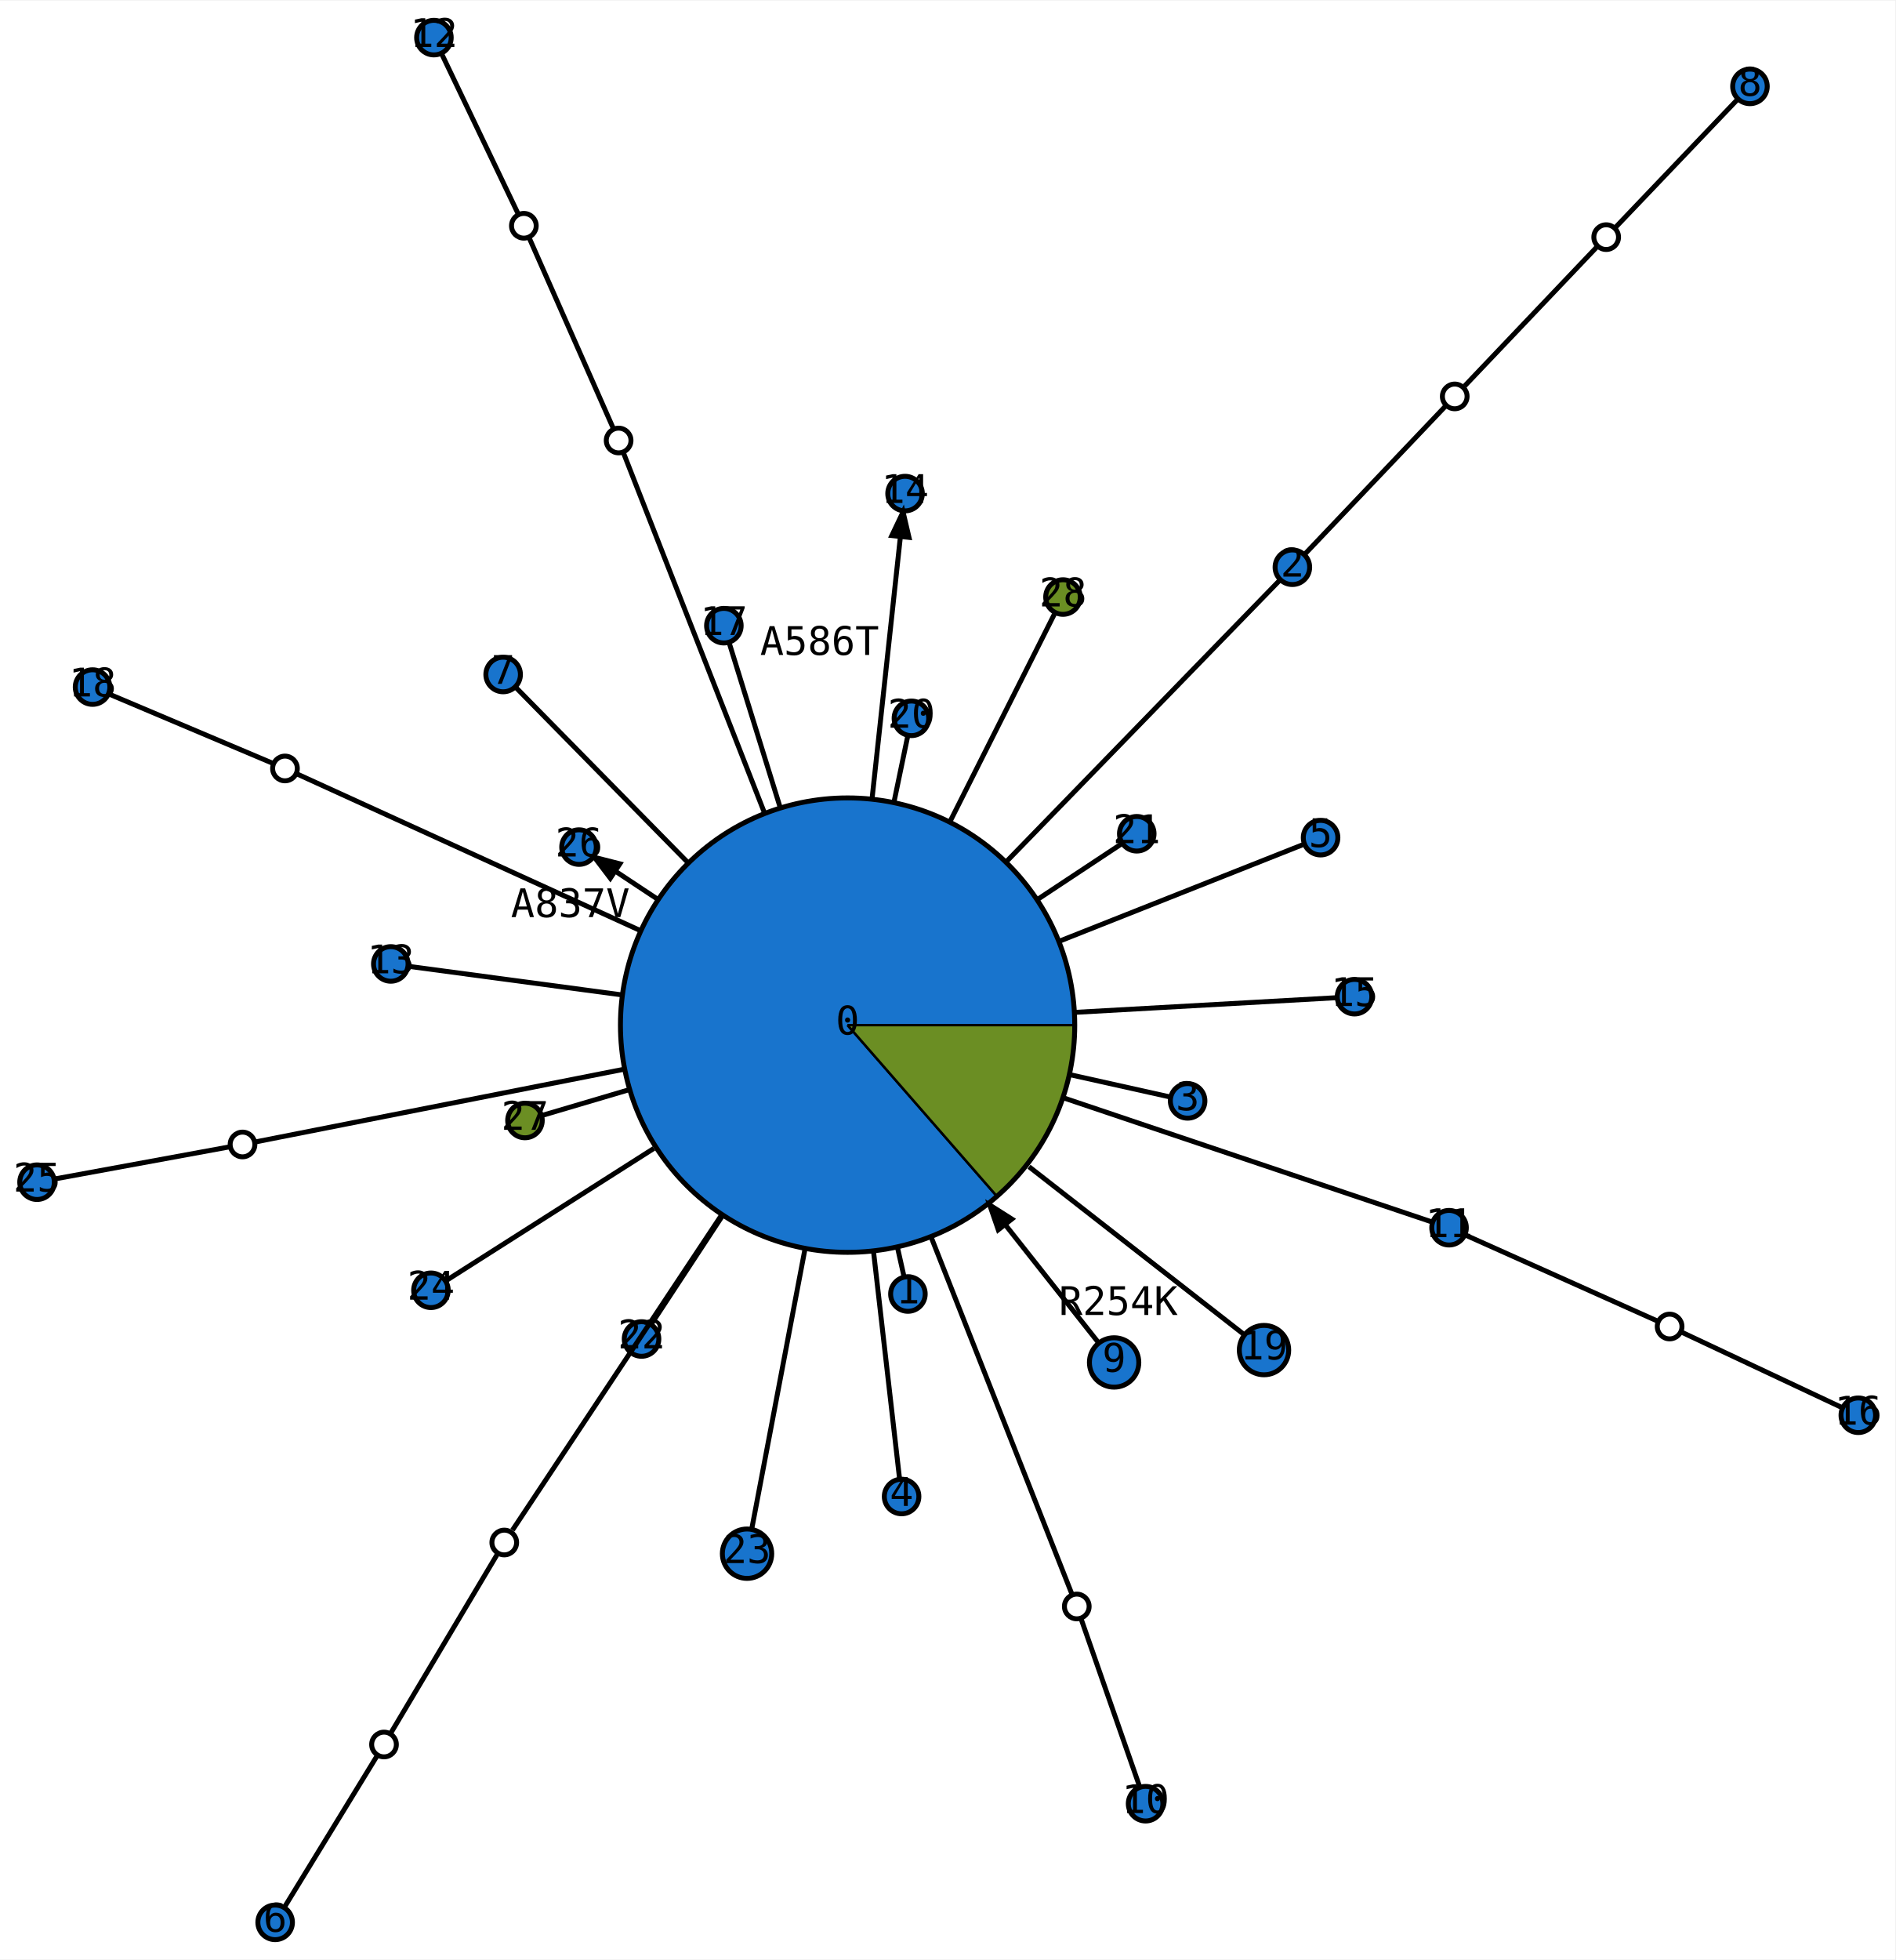
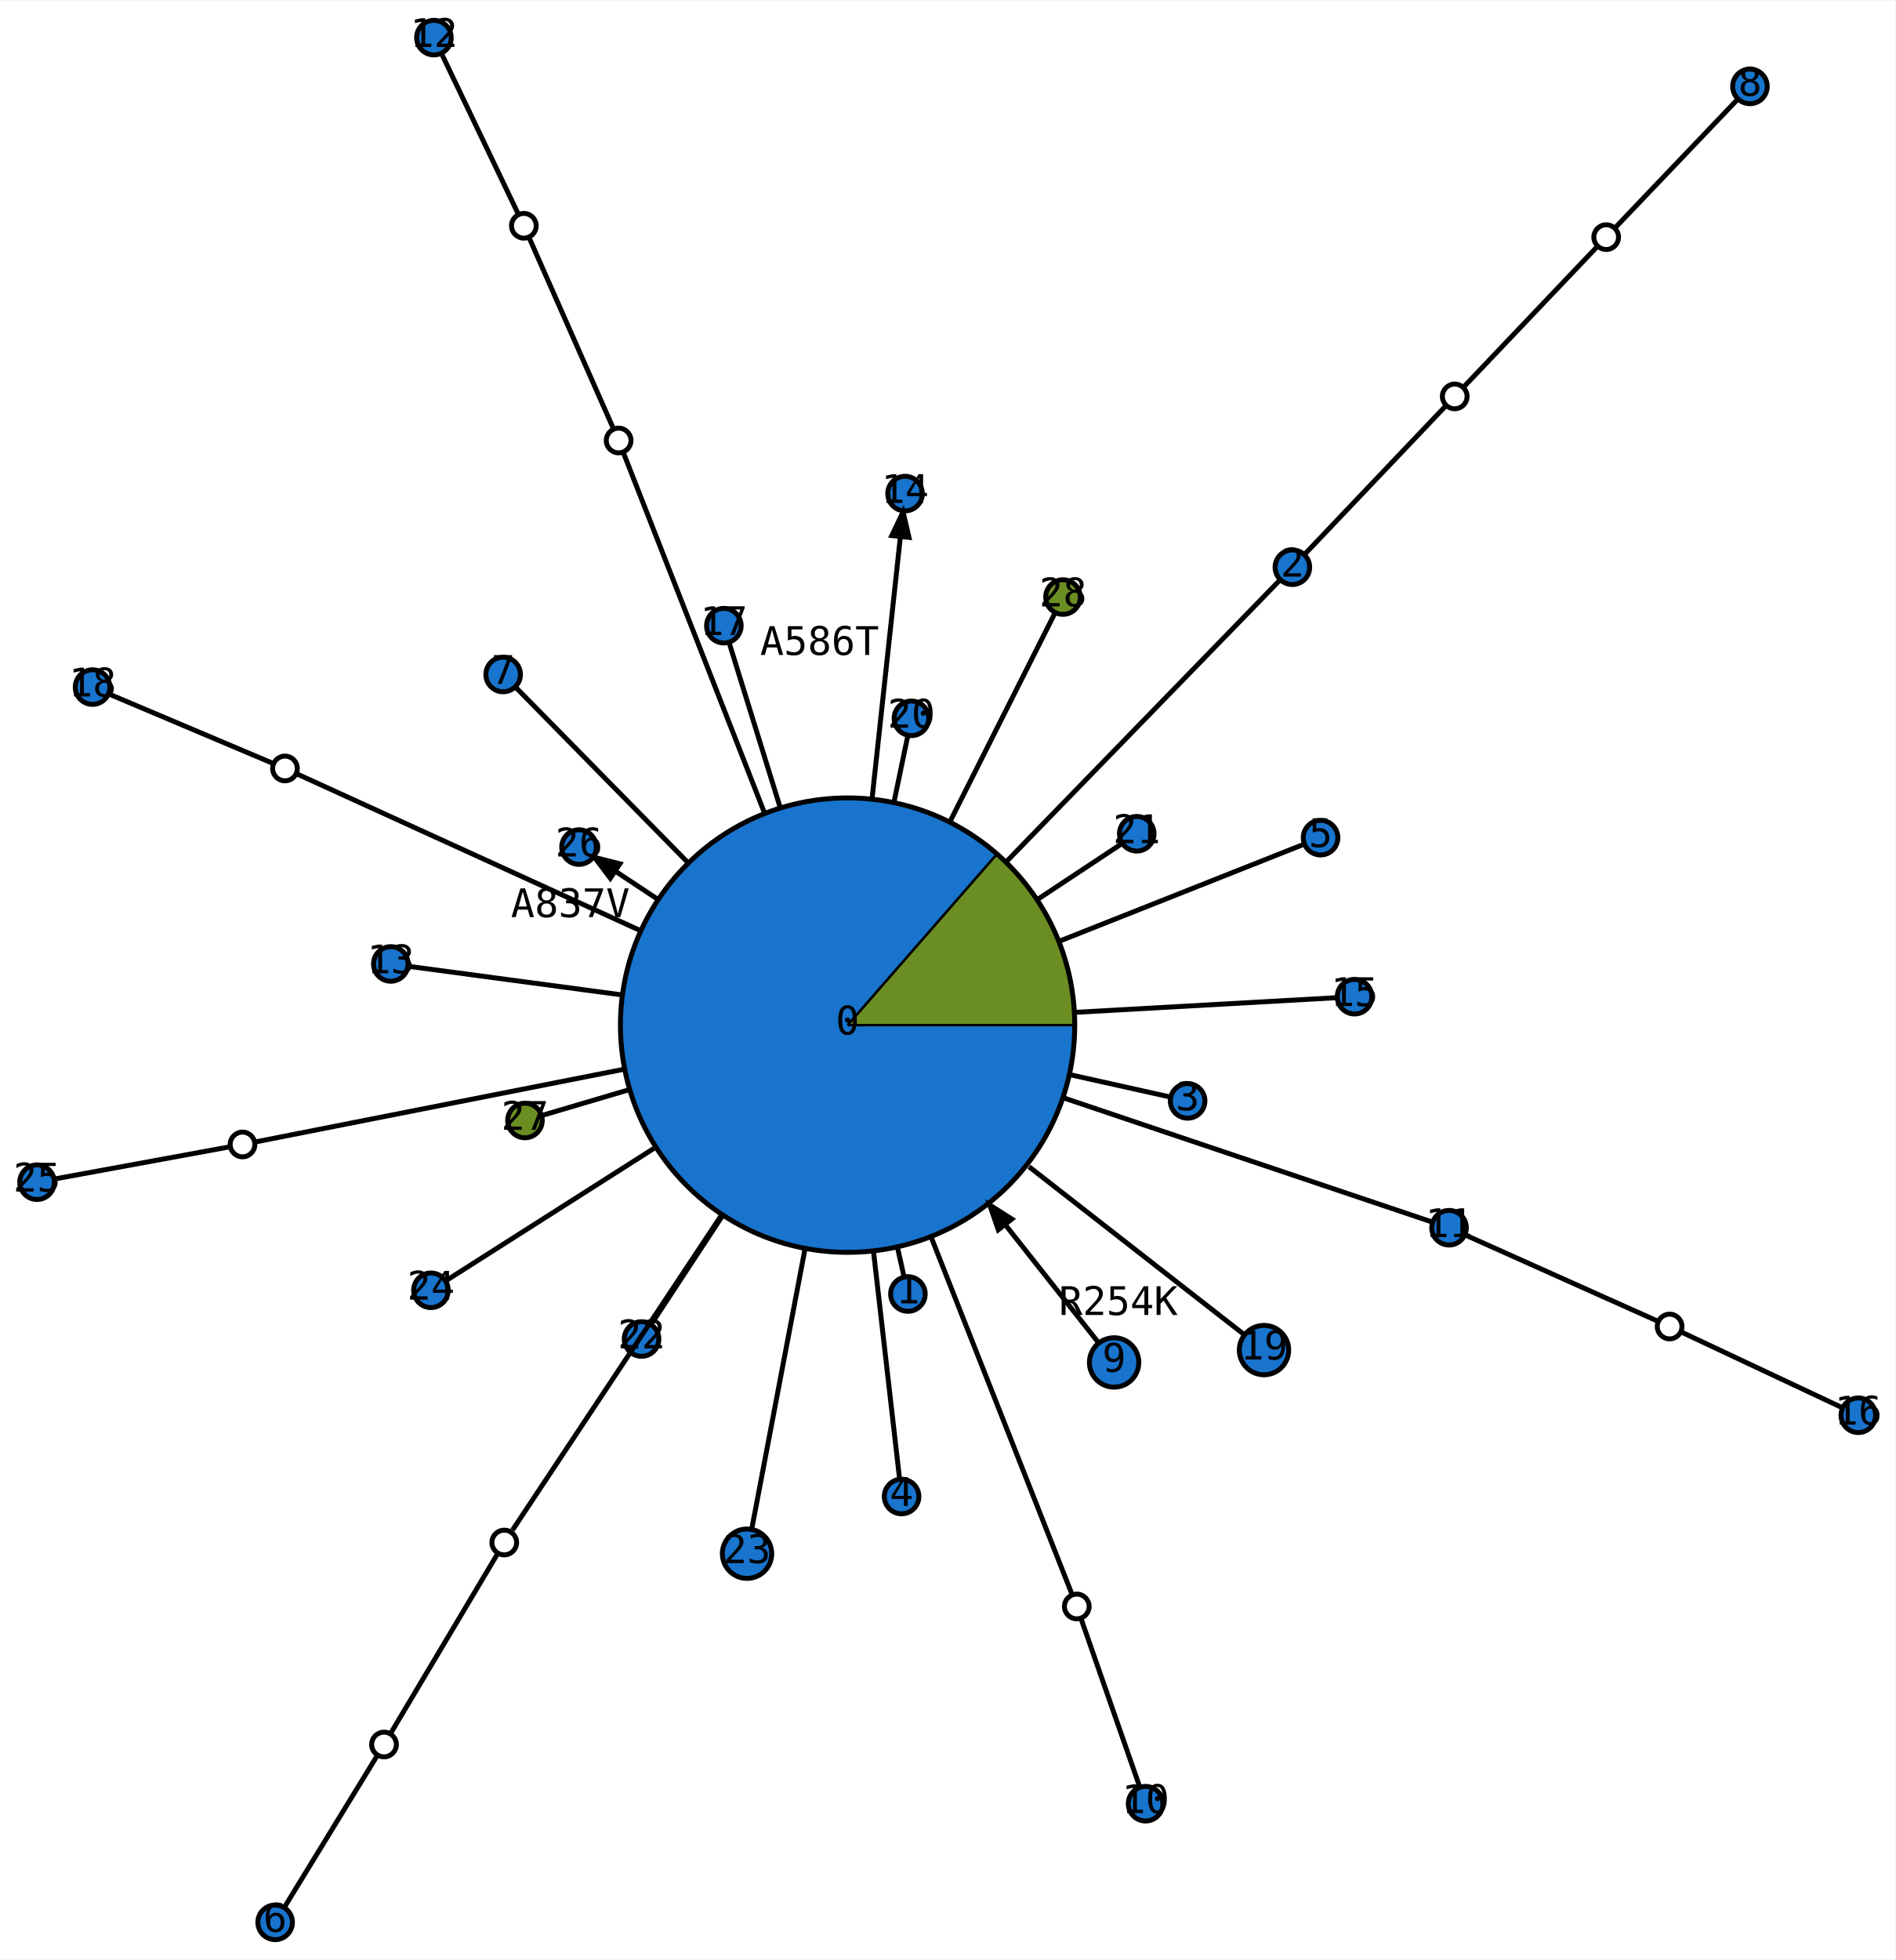
<svg xmlns="http://www.w3.org/2000/svg" width="384pt" height="397pt" viewBox="0.00 0.00 383.82 396.58">
  <g id="graph0" class="graph" transform="scale(1 1) rotate(0) translate(181.751 204.678)">
    <polygon fill="white" stroke="none" points="-181.751,191.898 -181.751,-204.678 202.072,-204.678 202.072,191.898 -181.751,191.898" />
    <g id="node1" class="node">
-       <path fill="#1874cd" stroke="black" stroke-width="0.5" d="M-10.107,2.748C-10.107,2.748 35.893,2.748 35.893,2.748 35.893,1.447 35.837,0.146 35.727,-1.15 35.617,-2.446 35.452,-3.738 35.232,-5.02 35.012,-6.303 34.738,-7.575 34.411,-8.834 34.083,-10.093 33.702,-11.338 33.269,-12.565 32.836,-13.792 32.351,-15 31.815,-16.186 31.28,-17.372 30.694,-18.534 30.06,-19.67 29.426,-20.806 28.744,-21.915 28.016,-22.993 27.288,-24.072 26.514,-25.119 25.697,-26.131 24.881,-27.144 24.021,-28.122 23.121,-29.062 22.222,-30.002 21.282,-30.903 20.306,-31.763 19.33,-32.623 18.318,-33.442 17.272,-34.216 16.227,-34.991 15.149,-35.72 14.041,-36.403 12.934,-37.086 11.798,-37.722 10.637,-38.309 9.476,-38.896 8.29,-39.433 7.083,-39.919 5.876,-40.405 4.649,-40.84 3.406,-41.222 2.162,-41.605 0.903,-41.934 -0.369,-42.209 -1.641,-42.485 -2.923,-42.706 -4.214,-42.873 -5.504,-43.04 -6.801,-43.151 -8.101,-43.208 -9.401,-43.265 -10.703,-43.267 -12.002,-43.213 -13.303,-43.159 -14.6,-43.051 -15.89,-42.887 -17.181,-42.723 -18.465,-42.505 -19.737,-42.233 -21.009,-41.96 -22.269,-41.634 -23.514,-41.255 -24.759,-40.876 -25.986,-40.444 -27.195,-39.961 -28.402,-39.477 -29.59,-38.943 -30.752,-38.359 -31.915,-37.775 -33.052,-37.142 -34.161,-36.462 -35.27,-35.781 -36.35,-35.054 -37.398,-34.282 -38.445,-33.511 -39.459,-32.694 -40.437,-31.837 -41.416,-30.979 -42.357,-30.08 -43.259,-29.142 -44.161,-28.204 -45.023,-27.229 -45.842,-26.218 -46.661,-25.207 -47.438,-24.162 -48.168,-23.086 -48.899,-22.009 -49.584,-20.902 -50.22,-19.767 -50.857,-18.633 -51.446,-17.472 -51.984,-16.287 -52.523,-15.103 -53.011,-13.896 -53.447,-12.67 -53.883,-11.444 -54.267,-10.2 -54.597,-8.942 -54.928,-7.684 -55.205,-6.412 -55.428,-5.13 -55.651,-3.848 -55.819,-2.557 -55.932,-1.261 -56.046,0.035 -56.104,1.335 -56.107,2.637 -56.11,3.938 -56.058,5.238 -55.951,6.535 -55.844,7.832 -55.682,9.123 -55.465,10.406 -55.249,11.689 -54.978,12.962 -54.653,14.222 -54.329,15.482 -53.951,16.728 -53.521,17.956 -53.091,19.184 -52.609,20.393 -52.076,21.58 -51.543,22.767 -50.961,23.931 -50.329,25.069 -49.698,26.206 -49.018,27.317 -48.293,28.397 -47.568,29.477 -46.797,30.526 -45.982,31.541 -45.168,32.555 -44.311,33.535 -43.413,34.477 -42.516,35.419 -41.579,36.323 -40.605,37.185 -39.631,38.048 -38.62,38.869 -37.577,39.646 -36.533,40.423 -35.457,41.155 -34.351,41.841 -33.245,42.526 -32.111,43.165 -30.951,43.755 -29.791,44.344 -28.607,44.884 -27.401,45.373 -26.196,45.862 -24.97,46.3 -23.727,46.686 -22.484,47.071 -21.226,47.403 -19.955,47.682 -18.684,47.96 -17.402,48.185 -16.112,48.355 -14.822,48.524 -13.525,48.639 -12.225,48.699 -10.926,48.759 -9.624,48.764 -8.324,48.713 -7.024,48.663 -5.726,48.557 -4.435,48.397 -3.144,48.236 -1.86,48.021 -0.587,47.752 0.686,47.483 1.947,47.16 3.192,46.783 4.438,46.407 5.667,45.978 6.876,45.498 8.085,45.018 9.274,44.486 10.438,43.905 11.602,43.324 12.741,42.694 13.851,42.016 14.962,41.338 16.044,40.614 17.093,39.844 18.142,39.075 19.158,38.262 20.139,37.406 20.139,37.406 -10.107,2.748 -10.107,2.748" />
-       <path fill="olivedrab" stroke="black" stroke-width="0.5" d="M-10.107,2.748C-10.107,2.748 20.139,37.406 20.139,37.406 21.371,36.331 22.545,35.19 23.656,33.989 24.767,32.788 25.813,31.529 26.79,30.217 27.767,28.905 28.673,27.542 29.505,26.133 30.337,24.724 31.092,23.273 31.769,21.783 32.446,20.294 33.043,18.77 33.558,17.217 34.072,15.664 34.504,14.085 34.85,12.486 35.196,10.888 35.457,9.272 35.631,7.645 35.805,6.019 35.893,4.384 35.893,2.748 35.893,2.748 -10.107,2.748 -10.107,2.748" />
+       <path fill="olivedrab" stroke="black" stroke-width="0.5" d="M-10.107,2.748C-10.107,2.748 35.893,2.748 35.893,2.748 35.893,1.112 35.805,-0.522 35.631,-2.149 35.457,-3.776 35.196,-5.392 34.85,-6.99 34.504,-8.589 34.072,-10.168 33.558,-11.721 33.043,-13.274 32.446,-14.798 31.769,-16.287 31.092,-17.776 30.337,-19.229 29.505,-20.637 28.673,-22.046 27.767,-23.409 26.79,-24.721 25.813,-26.033 24.767,-27.293 23.656,-28.493 22.545,-29.694 21.371,-30.834 20.139,-31.91 20.139,-31.91 -10.107,2.748 -10.107,2.748" />
+       <path fill="#1874cd" stroke="black" stroke-width="0.5" d="M-10.107,2.748C-10.107,2.748 20.139,-31.91 20.139,-31.91 19.158,-32.766 18.142,-33.579 17.093,-34.348 16.044,-35.118 14.962,-35.842 13.851,-36.52 12.741,-37.198 11.602,-37.828 10.438,-38.409 9.274,-38.99 8.085,-39.522 6.876,-40.002 5.667,-40.482 4.438,-40.911 3.192,-41.287 1.947,-41.664 0.686,-41.987 -0.587,-42.256 -1.86,-42.525 -3.144,-42.74 -4.435,-42.901 -5.726,-43.061 -7.024,-43.167 -8.324,-43.217 -9.624,-43.268 -10.926,-43.263 -12.225,-43.203 -13.525,-43.143 -14.822,-43.028 -16.112,-42.858 -17.402,-42.689 -18.684,-42.464 -19.955,-42.186 -21.226,-41.907 -22.484,-41.575 -23.727,-41.19 -24.97,-40.804 -26.196,-40.367 -27.401,-39.877 -28.607,-39.388 -29.791,-38.848 -30.951,-38.258 -32.111,-37.669 -33.245,-37.03 -34.351,-36.345 -35.457,-35.659 -36.533,-34.927 -37.577,-34.15 -38.62,-33.373 -39.631,-32.552 -40.605,-31.689 -41.579,-30.826 -42.516,-29.923 -43.413,-28.981 -44.311,-28.039 -45.168,-27.059 -45.982,-26.044 -46.797,-25.03 -47.568,-23.981 -48.293,-22.901 -49.018,-21.821 -49.698,-20.71 -50.329,-19.573 -50.961,-18.435 -51.543,-17.271 -52.076,-16.084 -52.609,-14.897 -53.091,-13.688 -53.521,-12.46 -53.951,-11.232 -54.329,-9.986 -54.653,-8.726 -54.978,-7.466 -55.249,-6.193 -55.465,-4.91 -55.682,-3.627 -55.844,-2.336 -55.951,-1.039 -56.058,0.258 -56.11,1.558 -56.107,2.86 -56.104,4.161 -56.046,5.461 -55.932,6.757 -55.819,8.053 -55.651,9.344 -55.428,10.626 -55.205,11.908 -54.928,13.18 -54.597,14.438 -54.267,15.697 -53.883,16.94 -53.447,18.166 -53.011,19.392 -52.523,20.599 -51.984,21.783 -51.446,22.968 -50.857,24.129 -50.22,25.264 -49.584,26.398 -48.899,27.505 -48.168,28.582 -47.438,29.658 -46.661,30.703 -45.842,31.714 -45.023,32.725 -44.161,33.7 -43.259,34.638 -42.357,35.576 -41.416,36.475 -40.437,37.333 -39.459,38.191 -38.445,39.007 -37.398,39.778 -36.35,40.55 -35.27,41.277 -34.161,41.958 -33.052,42.638 -31.915,43.271 -30.752,43.855 -29.59,44.439 -28.402,44.973 -27.195,45.457 -25.986,45.94 -24.759,46.372 -23.514,46.751 -22.269,47.13 -21.009,47.456 -19.737,47.729 -18.465,48.001 -17.181,48.219 -15.89,48.383 -14.6,48.547 -13.303,48.655 -12.002,48.709 -10.703,48.763 -9.401,48.761 -8.101,48.704 -6.801,48.648 -5.504,48.536 -4.214,48.369 -2.923,48.202 -1.641,47.981 -0.369,47.705 0.903,47.43 2.162,47.101 3.406,46.718 4.649,46.336 5.876,45.901 7.083,45.415 8.29,44.929 9.476,44.392 10.637,43.805 11.798,43.218 12.934,42.582 14.041,41.899 15.149,41.216 16.227,40.487 17.272,39.712 18.318,38.938 19.33,38.119 20.306,37.259 21.282,36.399 22.222,35.498 23.121,34.558 24.021,33.618 24.881,32.64 25.697,31.627 26.514,30.615 27.288,29.568 28.016,28.489 28.744,27.411 29.426,26.302 30.06,25.166 30.694,24.03 31.28,22.867 31.815,21.682 32.351,20.496 32.836,19.288 33.269,18.061 33.702,16.834 34.083,15.589 34.411,14.33 34.738,13.071 35.012,11.799 35.232,10.516 35.452,9.234 35.617,7.943 35.727,6.646 35.837,5.35 35.893,4.049 35.893,2.748 35.893,2.748 -10.107,2.748 -10.107,2.748" />
      <ellipse fill="none" stroke="black" cx="-10.107" cy="2.748" rx="46" ry="46" />
      <text text-anchor="middle" x="-10.107" y="4.648" font-family="monospace" font-size="8.00">0</text>
    </g>
    <g id="node2" class="node">
      <ellipse fill="#1874cd" stroke="black" cx="2.11" cy="57.186" rx="3.5" ry="3.5" />
      <text text-anchor="middle" x="2.11" y="59.086" font-family="monospace" font-size="8.00">1</text>
    </g>
    <g id="edge1" class="edge">
      <path fill="none" stroke="black" d="M-0.018,47.703C0.497,49.995 0.944,51.99 1.295,53.551" />
    </g>
    <g id="node3" class="node">
      <ellipse fill="#1874cd" stroke="black" cx="79.967" cy="-89.954" rx="3.5" ry="3.5" />
      <text text-anchor="middle" x="79.967" y="-88.054" font-family="monospace" font-size="8.00">2</text>
    </g>
    <g id="edge2" class="edge">
      <path fill="none" stroke="black" d="M22.157,-30.458C43.561,-52.486 69.16,-78.832 77.328,-87.238" />
    </g>
    <g id="node4" class="node">
      <ellipse fill="#1874cd" stroke="black" cx="58.754" cy="18.087" rx="3.5" ry="3.5" />
      <text text-anchor="middle" x="58.754" y="19.987" font-family="monospace" font-size="8.00">3</text>
    </g>
    <g id="edge3" class="edge">
      <path fill="none" stroke="black" d="M35.056,12.808C43.574,14.706 51.118,16.386 55.298,17.317" />
    </g>
    <g id="node5" class="node">
      <ellipse fill="#1874cd" stroke="black" cx="0.83" cy="98.182" rx="3.5" ry="3.5" />
      <text text-anchor="middle" x="0.83" y="100.082" font-family="monospace" font-size="8.00">4</text>
    </g>
    <g id="edge4" class="edge">
      <path fill="none" stroke="black" d="M-4.863,48.508C-2.714,67.26 -0.519,86.416 0.393,94.365" />
    </g>
    <g id="node6" class="node">
      <ellipse fill="#1874cd" stroke="black" cx="85.678" cy="-35.205" rx="3.5" ry="3.5" />
      <text text-anchor="middle" x="85.678" y="-33.305" font-family="monospace" font-size="8.00">5</text>
    </g>
    <g id="edge5" class="edge">
      <path fill="none" stroke="black" d="M32.742,-14.23C52.667,-22.125 73.769,-30.486 82.047,-33.767" />
    </g>
    <g id="node8" class="node">
      <ellipse fill="#1874cd" stroke="black" cx="-79.86" cy="-68.239" rx="3.5" ry="3.5" />
      <text text-anchor="middle" x="-79.86" y="-66.339" font-family="monospace" font-size="8.00">7</text>
    </g>
    <g id="edge9" class="edge">
      <path fill="none" stroke="black" d="M-42.533,-30.252C-56.764,-44.734 -71.542,-59.773 -77.326,-65.66" />
    </g>
    <g id="node12" class="node">
      <ellipse fill="#1874cd" stroke="black" cx="111.694" cy="43.764" rx="3.5" ry="3.5" />
      <text text-anchor="middle" x="111.694" y="45.664" font-family="monospace" font-size="8.00">11</text>
    </g>
    <g id="edge13" class="edge">
      <path fill="none" stroke="black" d="M33.522,17.44C62.465,27.186 97.081,38.843 108.125,42.562" />
    </g>
    <g id="node14" class="node">
      <ellipse fill="#1874cd" stroke="black" cx="-102.61" cy="-9.64" rx="3.5" ry="3.5" />
      <text text-anchor="middle" x="-102.61" y="-7.74" font-family="monospace" font-size="8.00">13</text>
    </g>
    <g id="edge17" class="edge">
      <path fill="none" stroke="black" d="M-55.816,-3.373C-73.659,-5.763 -91.609,-8.167 -99.044,-9.162" />
    </g>
    <g id="node15" class="node">
      <ellipse fill="#1874cd" stroke="black" cx="1.531" cy="-104.864" rx="3.5" ry="3.5" />
      <text text-anchor="middle" x="1.531" y="-102.964" font-family="monospace" font-size="8.00">14</text>
    </g>
    <g id="edge18" class="edge">
      <path fill="none" stroke="black" d="M-5.138,-43.201C-2.991,-63.049 -0.687,-84.355 0.572,-96" />
      <polygon fill="black" stroke="black" points="-1.148,-96.367 1.129,-101.15 2.331,-95.991 -1.148,-96.367" />
      <text text-anchor="middle" x="-15.783" y="-72.201" font-family="monospace" font-size="8.00">A586T</text>
    </g>
    <g id="node16" class="node">
      <ellipse fill="#1874cd" stroke="black" cx="92.557" cy="-3.012" rx="3.5" ry="3.5" />
      <text text-anchor="middle" x="92.557" y="-1.112" font-family="monospace" font-size="8.00">15</text>
    </g>
    <g id="edge19" class="edge">
      <path fill="none" stroke="black" d="M36.119,0.154C57.621,-1.052 80.329,-2.326 88.953,-2.81" />
    </g>
    <g id="node18" class="node">
      <ellipse fill="#1874cd" stroke="black" cx="-35.162" cy="-78.121" rx="3.5" ry="3.5" />
      <text text-anchor="middle" x="-35.162" y="-76.221" font-family="monospace" font-size="8.00">17</text>
    </g>
    <g id="edge20" class="edge">
      <path fill="none" stroke="black" d="M-23.808,-41.472C-28.103,-55.337 -32.213,-68.603 -34.094,-74.672" />
    </g>
    <g id="node20" class="node">
      <ellipse fill="#1874cd" stroke="black" cx="74.221" cy="68.539" rx="5" ry="5" />
      <text text-anchor="middle" x="74.221" y="70.439" font-family="monospace" font-size="8.00">19</text>
    </g>
    <g id="edge23" class="edge">
      <path fill="none" stroke="black" d="M26.635,31.414C43.678,44.711 61.924,58.945 69.981,65.231" />
    </g>
    <g id="node21" class="node">
      <ellipse fill="#1874cd" stroke="black" cx="2.819" cy="-59.365" rx="3.5" ry="3.5" />
      <text text-anchor="middle" x="2.819" y="-57.465" font-family="monospace" font-size="8.00">20</text>
    </g>
    <g id="edge24" class="edge">
      <path fill="none" stroke="black" d="M-0.713,-42.393C0.415,-47.811 1.391,-52.504 2.03,-55.573" />
    </g>
    <g id="node22" class="node">
      <ellipse fill="#1874cd" stroke="black" cx="48.454" cy="-35.995" rx="3.5" ry="3.5" />
      <text text-anchor="middle" x="48.454" y="-34.095" font-family="monospace" font-size="8.00">21</text>
    </g>
    <g id="edge25" class="edge">
      <path fill="none" stroke="black" d="M28.301,-22.662C35.544,-27.454 41.96,-31.698 45.515,-34.05" />
    </g>
    <g id="node23" class="node">
      <ellipse fill="#1874cd" stroke="black" cx="-51.831" cy="66.293" rx="3.5" ry="3.5" />
      <text text-anchor="middle" x="-51.831" y="68.193" font-family="monospace" font-size="8.00">22</text>
    </g>
    <g id="edge26" class="edge">
      <path fill="none" stroke="black" d="M-35.58,41.543C-41.552,50.639 -46.993,58.926 -49.811,63.217" />
    </g>
    <g id="node24" class="node">
      <ellipse fill="#1874cd" stroke="black" cx="-30.468" cy="109.759" rx="5" ry="5" />
      <text text-anchor="middle" x="-30.468" y="111.659" font-family="monospace" font-size="8.00">23</text>
    </g>
    <g id="edge27" class="edge">
      <path fill="none" stroke="black" d="M-18.742,48.13C-22.947,70.233 -27.513,94.228 -29.478,104.555" />
    </g>
    <g id="node25" class="node">
      <ellipse fill="#1874cd" stroke="black" cx="-94.481" cy="56.43" rx="3.5" ry="3.5" />
      <text text-anchor="middle" x="-94.481" y="58.33" font-family="monospace" font-size="8.00">24</text>
    </g>
    <g id="edge28" class="edge">
      <path fill="none" stroke="black" d="M-49.33,27.703C-66.544,38.655 -84.419,50.028 -91.415,54.479" />
    </g>
    <g id="node27" class="node">
      <ellipse fill="#1874cd" stroke="black" cx="-64.496" cy="-33.296" rx="3.5" ry="3.5" />
      <text text-anchor="middle" x="-64.496" y="-31.396" font-family="monospace" font-size="8.00">26</text>
    </g>
    <g id="edge31" class="edge">
      <path fill="none" stroke="black" d="M-48.472,-22.677C-51.644,-24.779 -54.572,-26.72 -57.032,-28.35" />
      <polygon fill="black" stroke="black" points="-58.155,-26.995 -61.356,-31.216 -56.222,-29.913 -58.155,-26.995" />
      <text text-anchor="middle" x="-66.252" y="-19.113" font-family="monospace" font-size="8.00">A837V</text>
    </g>
    <g id="node28" class="node">
      <ellipse fill="olivedrab" stroke="black" cx="-75.44" cy="22.054" rx="3.5" ry="3.5" />
      <text text-anchor="middle" x="-75.44" y="23.954" font-family="monospace" font-size="8.00">27</text>
    </g>
    <g id="edge32" class="edge">
      <path fill="none" stroke="black" d="M-54.409,15.839C-61.691,17.991 -68.085,19.881 -71.858,20.996" />
    </g>
    <g id="node29" class="node">
      <ellipse fill="olivedrab" stroke="black" cx="33.514" cy="-83.919" rx="3.5" ry="3.5" />
      <text text-anchor="middle" x="33.514" y="-82.019" font-family="monospace" font-size="8.00">28</text>
    </g>
    <g id="edge33" class="edge">
      <path fill="none" stroke="black" d="M10.681,-38.555C19.283,-55.645 28.097,-73.158 31.756,-80.428" />
    </g>
    <g id="node30" class="node">
      <ellipse fill="white" stroke="black" cx="-79.634" cy="107.496" rx="2.5" ry="2.5" />
    </g>
    <g id="edge6" class="edge">
      <path fill="none" stroke="black" d="M-35.602,41.158C-52.344,66.382 -72.181,96.268 -77.971,104.991" />
    </g>
    <g id="node32" class="node">
      <ellipse fill="white" stroke="black" cx="36.306" cy="120.444" rx="2.5" ry="2.5" />
    </g>
    <g id="edge11" class="edge">
      <path fill="none" stroke="black" d="M6.78,45.572C18.081,74.229 31.546,108.374 35.295,117.879" />
    </g>
    <g id="node33" class="node">
      <ellipse fill="white" stroke="black" cx="-56.474" cy="-115.613" rx="2.5" ry="2.5" />
    </g>
    <g id="edge14" class="edge">
      <path fill="none" stroke="black" d="M-26.978,-40.318C-38.267,-69.137 -51.719,-103.474 -55.463,-113.033" />
    </g>
    <g id="node35" class="node">
      <ellipse fill="white" stroke="black" cx="-124.041" cy="-49.215" rx="2.5" ry="2.5" />
    </g>
    <g id="edge21" class="edge">
      <path fill="none" stroke="black" d="M-52.208,-16.454C-79.846,-29.059 -112.503,-43.953 -121.589,-48.097" />
    </g>
    <g id="node36" class="node">
      <ellipse fill="white" stroke="black" cx="-132.64" cy="26.911" rx="2.5" ry="2.5" />
    </g>
    <g id="edge29" class="edge">
      <path fill="none" stroke="black" d="M-55.386,11.677C-85.11,17.538 -120.232,24.464 -130.004,26.391" />
    </g>
    <g id="node37" class="node">
      <ellipse fill="white" stroke="black" cx="112.846" cy="-124.538" rx="2.5" ry="2.5" />
    </g>
    <g id="edge34" class="edge">
      <path fill="none" stroke="black" d="M82.547,-92.668C88.966,-99.419 105.532,-116.845 111.037,-122.635" />
    </g>
    <g id="node7" class="node">
      <ellipse fill="#1874cd" stroke="black" cx="-126.03" cy="184.398" rx="3.5" ry="3.5" />
      <text text-anchor="middle" x="-126.03" y="186.298" font-family="monospace" font-size="8.00">6</text>
    </g>
    <g id="node9" class="node">
      <ellipse fill="#1874cd" stroke="black" cx="172.631" cy="-187.304" rx="3.5" ry="3.5" />
      <text text-anchor="middle" x="172.631" y="-185.404" font-family="monospace" font-size="8.00">8</text>
    </g>
    <g id="node10" class="node">
      <ellipse fill="#1874cd" stroke="black" cx="43.866" cy="71.041" rx="5" ry="5" />
      <text text-anchor="middle" x="43.866" y="72.941" font-family="monospace" font-size="8.00">9</text>
    </g>
    <g id="edge10" class="edge">
      <path fill="none" stroke="black" d="M40.651,66.973C36.684,61.954 29.51,52.876 21.78,43.096" />
      <polygon fill="black" stroke="black" points="20.406,44.18 18.679,39.172 23.152,42.01 20.406,44.18" />
      <text text-anchor="middle" x="44.716" y="61.434" font-family="monospace" font-size="8.00">R254K</text>
    </g>
    <g id="node11" class="node">
      <ellipse fill="#1874cd" stroke="black" cx="50.24" cy="160.376" rx="3.5" ry="3.5" />
      <text text-anchor="middle" x="50.24" y="162.276" font-family="monospace" font-size="8.00">10</text>
    </g>
    <g id="node39" class="node">
      <ellipse fill="white" stroke="black" cx="156.362" cy="63.767" rx="2.5" ry="2.5" />
    </g>
    <g id="edge37" class="edge">
      <path fill="none" stroke="black" d="M114.907,45.203C123.388,49.001 146.252,59.24 153.861,62.647" />
    </g>
    <g id="node13" class="node">
      <ellipse fill="#1874cd" stroke="black" cx="-93.879" cy="-197.178" rx="3.5" ry="3.5" />
      <text text-anchor="middle" x="-93.879" y="-195.278" font-family="monospace" font-size="8.00">12</text>
    </g>
    <g id="node17" class="node">
      <ellipse fill="#1874cd" stroke="black" cx="194.572" cy="81.732" rx="3.5" ry="3.5" />
      <text text-anchor="middle" x="194.572" y="83.632" font-family="monospace" font-size="8.00">16</text>
    </g>
    <g id="node19" class="node">
      <ellipse fill="#1874cd" stroke="black" cx="-163.008" cy="-65.692" rx="3.5" ry="3.5" />
      <text text-anchor="middle" x="-163.008" y="-63.792" font-family="monospace" font-size="8.00">18</text>
    </g>
    <g id="node26" class="node">
      <ellipse fill="#1874cd" stroke="black" cx="-174.251" cy="34.548" rx="3.5" ry="3.5" />
      <text text-anchor="middle" x="-174.251" y="36.448" font-family="monospace" font-size="8.00">25</text>
    </g>
    <g id="node31" class="node">
      <ellipse fill="white" stroke="black" cx="-103.986" cy="148.39" rx="2.5" ry="2.5" />
    </g>
    <g id="edge7" class="edge">
      <path fill="none" stroke="black" d="M-80.943,109.695C-85.132,116.729 -98.186,138.65 -102.549,145.977" />
    </g>
    <g id="edge8" class="edge">
      <path fill="none" stroke="black" d="M-105.432,150.752C-109.264,157.011 -119.68,174.026 -124.054,181.171" />
    </g>
    <g id="edge12" class="edge">
      <path fill="none" stroke="black" d="M37.22,123.064C39.642,130.005 46.226,148.874 48.991,156.797" />
    </g>
    <g id="node34" class="node">
      <ellipse fill="white" stroke="black" cx="-75.665" cy="-159.084" rx="2.5" ry="2.5" />
    </g>
    <g id="edge15" class="edge">
      <path fill="none" stroke="black" d="M-57.506,-117.95C-60.807,-125.428 -71.094,-148.73 -74.532,-156.519" />
    </g>
    <g id="edge16" class="edge">
      <path fill="none" stroke="black" d="M-76.86,-161.583C-80.025,-168.204 -88.632,-186.206 -92.246,-193.764" />
    </g>
    <g id="edge22" class="edge">
      <path fill="none" stroke="black" d="M-126.598,-50.297C-133.37,-53.16 -151.784,-60.946 -159.516,-64.215" />
    </g>
    <g id="edge30" class="edge">
      <path fill="none" stroke="black" d="M-135.371,27.412C-142.603,28.739 -162.266,32.348 -170.522,33.864" />
    </g>
    <g id="node38" class="node">
      <ellipse fill="white" stroke="black" cx="143.516" cy="-156.785" rx="2.5" ry="2.5" />
    </g>
    <g id="edge35" class="edge">
      <path fill="none" stroke="black" d="M114.858,-126.654C120.508,-132.595 136.453,-149.36 141.768,-154.947" />
    </g>
    <g id="edge36" class="edge">
      <path fill="none" stroke="black" d="M145.426,-158.788C150.486,-164.092 164.244,-178.513 170.021,-184.569" />
    </g>
    <g id="edge38" class="edge">
      <path fill="none" stroke="black" d="M158.869,64.946C165.51,68.069 183.566,76.558 191.147,80.122" />
    </g>
  </g>
</svg>
